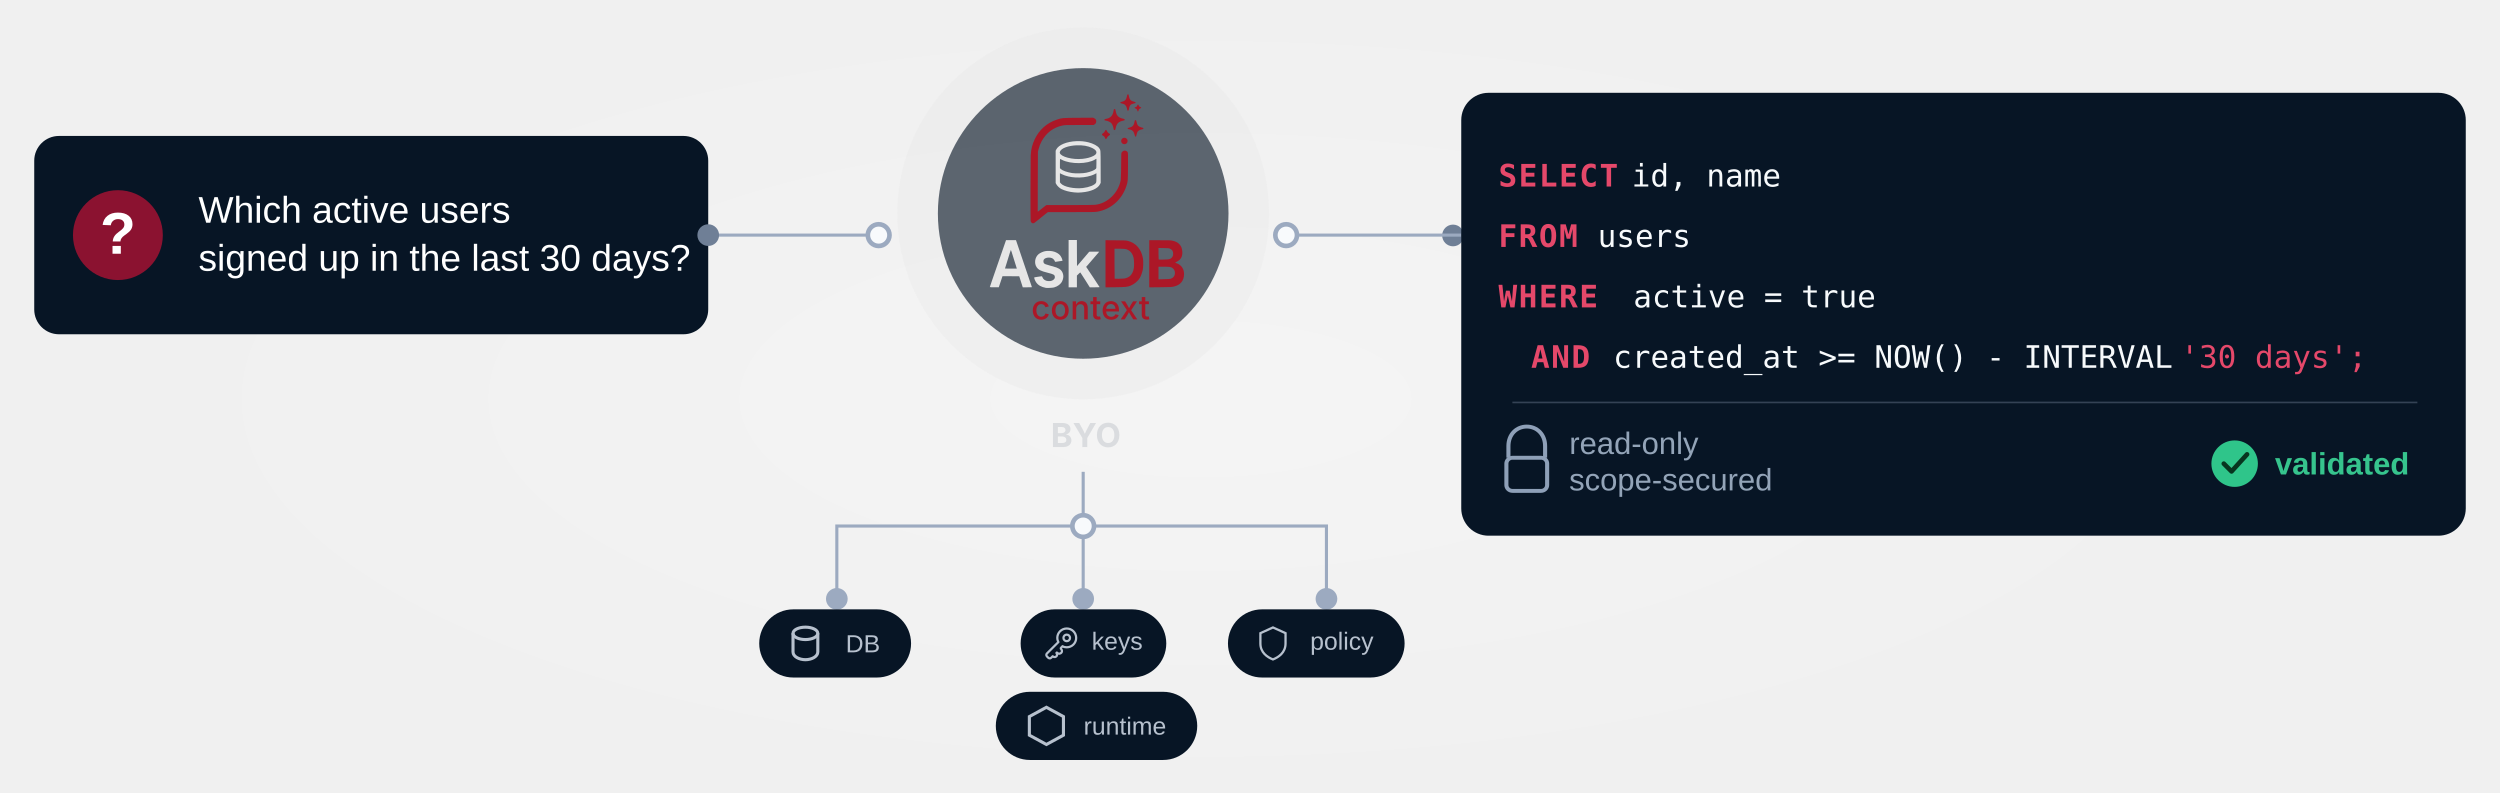
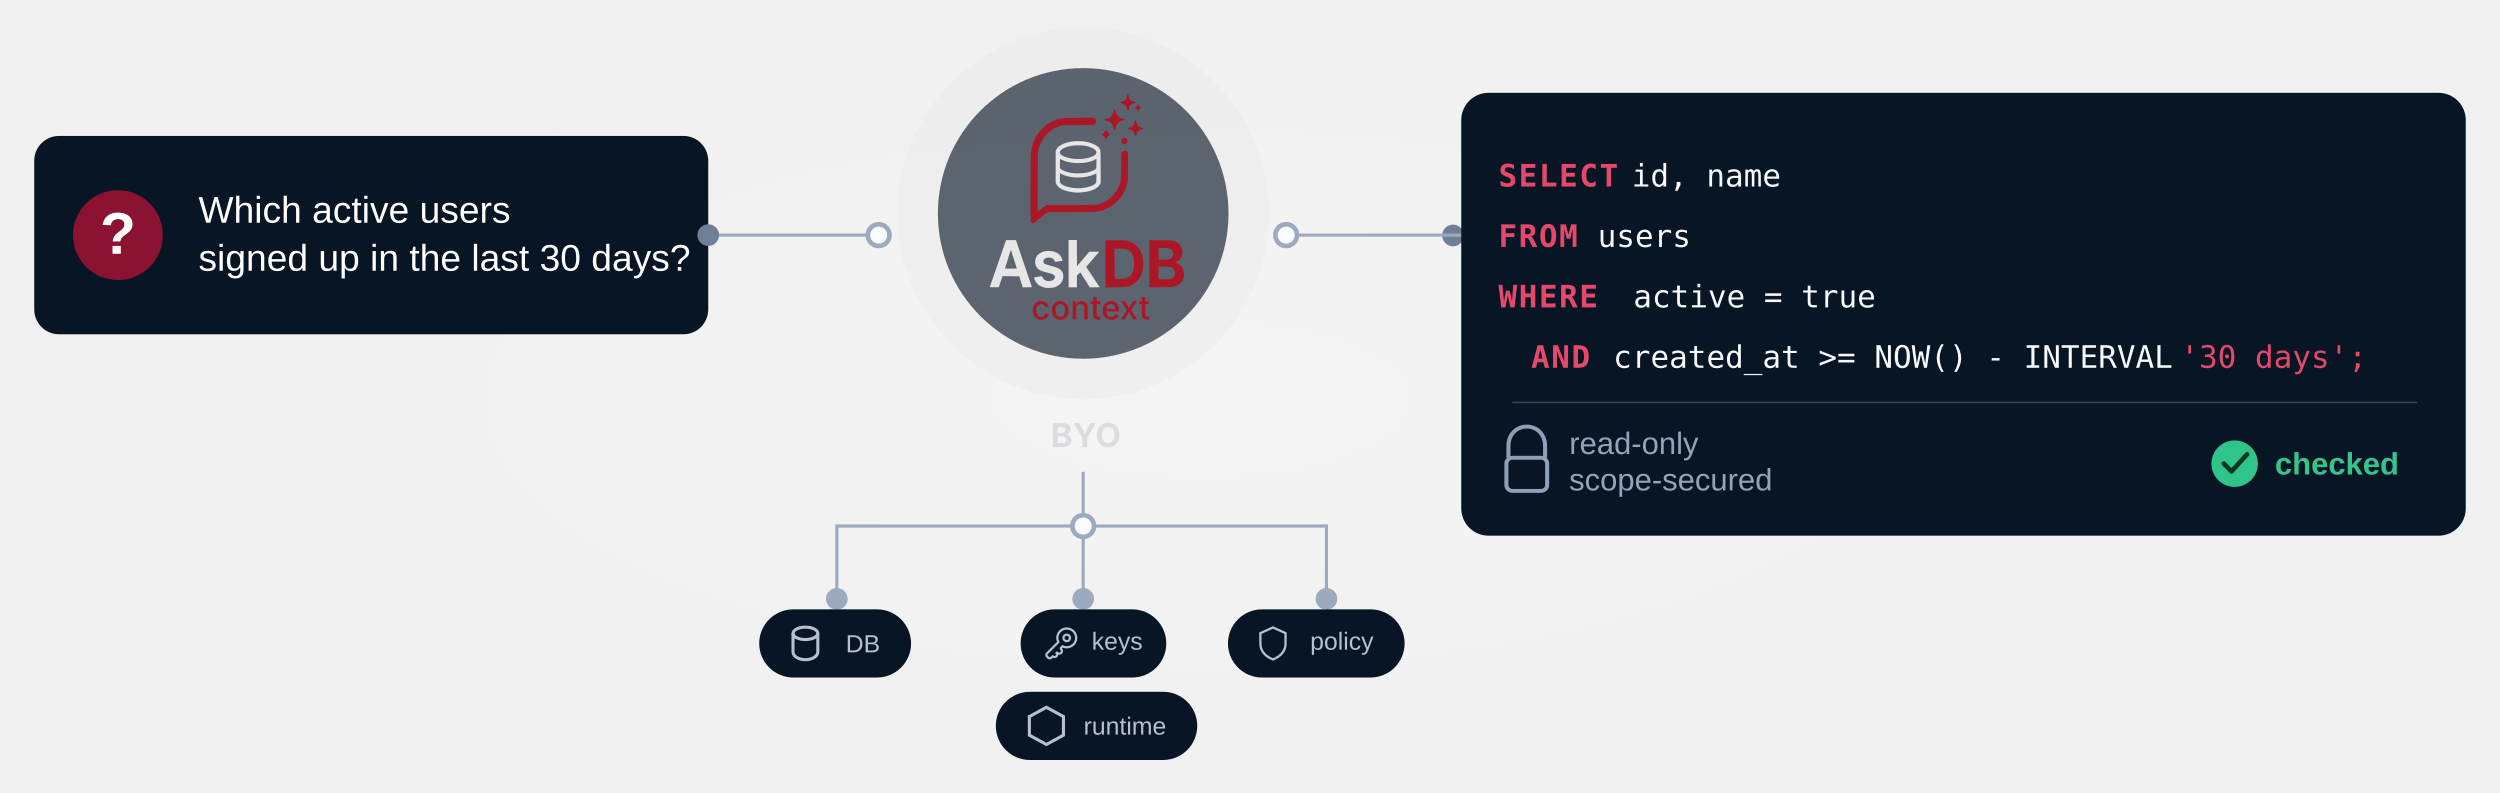
<svg xmlns="http://www.w3.org/2000/svg" xmlns:xlink="http://www.w3.org/1999/xlink" width="1672" height="530" viewBox="0 0 1672 530" version="1.1" id="svg49" xml:space="preserve">
  <defs id="defs49">
    <linearGradient id="linearGradient1">
      <stop style="stop-color:#ffffff;stop-opacity:1;" offset="0" id="stop1" />
      <stop style="stop-color:#ffffff;stop-opacity:0;" offset="1" id="stop2" />
    </linearGradient>
    <linearGradient id="linearGradient51">
      <stop style="stop-color:#000000;stop-opacity:1;" offset="0" id="stop51" />
      <stop style="stop-color:#000000;stop-opacity:0;" offset="1" id="stop52" />
    </linearGradient>
    <radialGradient xlink:href="#linearGradient1" id="radialGradient2" cx="803.193" cy="258.795" fx="803.193" fy="258.795" r="694.29" gradientTransform="matrix(1.044931,0,0,0.3898996,-36.08814,165.8906)" gradientUnits="userSpaceOnUse" />
  </defs>
  <ellipse cx="803.193" cy="266.795" rx="725.485" ry="270.703" fill="#edf2f7" opacity="0.35" id="ellipse1" style="opacity:0.29;fill:url(#radialGradient2);stroke-width:1.083" />
  <rect x="22.893" y="90.921" width="450.77" height="132.641" rx="16.58" fill="#071525" id="rect3" style="stroke-width:1.036" />
  <circle cx="78.851" cy="157.242" r="30.051" fill="#8b1230" id="circle3" style="stroke-width:1.036" />
  <text x="78.851" y="169.677" text-anchor="middle" font-family="Arial, Helvetica, sans-serif" font-size="39.378px" font-weight="700" fill="#ffffff" id="text3" style="stroke-width:1.036">?</text>
  <text x="132.736" y="148.952" font-family="Arial, Helvetica, sans-serif" font-size="24.87px" font-weight="500" fill="#ffffff" id="text4" style="stroke-width:1.036">Which active users</text>
  <text x="132.736" y="181.075" font-family="Arial, Helvetica, sans-serif" font-size="24.87px" font-weight="500" fill="#ffffff" id="text5" style="stroke-width:1.036">signed up in the last 30 days?</text>
  <line x1="473.664" y1="157.242" x2="588.688" y2="157.242" stroke="#9caac0" stroke-width="2.073" id="line5" />
  <circle cx="473.664" cy="157.242" r="7.254" fill="#6f7f96" id="circle5" style="stroke-width:1.036" />
  <circle cx="971.775" cy="157.472" r="7.254" fill="#6f7f96" id="circle5-7" style="stroke-width:1.036" />
  <circle cx="587.652" cy="157.242" r="7.254" fill="#f8fafc" stroke="#9caac0" stroke-width="3.109" id="circle6" />
  <line x1="859.15" y1="157.242" x2="977.283" y2="157.242" stroke="#9caac0" stroke-width="2.073" id="line16" />
  <circle cx="860.187" cy="157.242" r="7.254" fill="#f8fafc" stroke="#9caac0" stroke-width="3.109" id="circle16" />
  <path d="m 724.437,315.55 v 36.269" fill="none" stroke="#9caac0" stroke-width="2.073" id="path16" />
  <path d="M 724.437,351.819 H 559.673 q 0,0 0,22.798 v 25.906" fill="none" stroke="#9caac0" stroke-width="2.073" id="path17" />
  <path d="m 724.437,351.819 v 48.704" fill="none" stroke="#9caac0" stroke-width="2.073" id="path18" />
  <path d="m 724.437,351.819 h 162.692 q 0,0 0,22.798 v 25.906" fill="none" stroke="#9caac0" stroke-width="2.073" id="path19" />
  <circle cx="724.437" cy="351.819" r="7.254" fill="#f8fafc" stroke="#9caac0" stroke-width="3.109" id="circle19" />
  <circle cx="559.673" cy="400.523" r="7.254" fill="#9caac0" id="circle20" style="stroke-width:1.036" />
  <circle cx="724.437" cy="400.523" r="7.254" fill="#9caac0" id="circle21" style="stroke-width:1.036" />
  <circle cx="887.129" cy="400.523" r="7.254" fill="#9caac0" id="circle22" style="stroke-width:1.036" />
  <rect x="977.283" y="62.074" width="671.823" height="296.201" rx="18.25" fill="#071525" id="rect35" style="stroke-width:1.037" />
  <g id="g68" transform="matrix(1.036254,0,0,1.036254,-71.365,-213.073)">
    <text x="1036" y="326" font-family="Consolas, Menlo, monospace" font-size="20px" font-weight="700" letter-spacing="1" fill="#e5486a" id="text35">SELECT</text>
    <text x="1122" y="326" font-family="Consolas, Menlo, monospace" font-size="20px" fill="#f7fafc" id="text36">id, name</text>
    <text x="1036" y="365" font-family="Consolas, Menlo, monospace" font-size="20px" font-weight="700" letter-spacing="1" fill="#e5486a" id="text37">FROM</text>
    <text x="1100" y="365" font-family="Consolas, Menlo, monospace" font-size="20px" fill="#f7fafc" id="text38">users</text>
    <text x="1036" y="404" font-family="Consolas, Menlo, monospace" font-size="20px" font-weight="700" letter-spacing="1" fill="#e5486a" id="text39">WHERE</text>
    <text x="1123" y="404" font-family="Consolas, Menlo, monospace" font-size="20px" fill="#f7fafc" id="text40">active = true</text>
    <text x="1057" y="443" font-family="Consolas, Menlo, monospace" font-size="20px" font-weight="700" letter-spacing="1" fill="#e5486a" id="text41">AND</text>
    <text x="1110" y="443" font-family="Consolas, Menlo, monospace" font-size="20px" fill="#f7fafc" id="text42">created_at &gt;= NOW() - INTERVAL </text>
    <text x="1476.075" y="443" font-family="Consolas, Menlo, monospace" font-size="20px" fill="#e5486a" id="text43">'30 days';</text>
  </g>
  <line x1="1011.48" y1="269.157" x2="1616.738" y2="269.157" stroke="#526174" stroke-width="1.092" opacity="0.6" id="line43" />
  <g id="g54" transform="matrix(1.036254,0,0,1.036254,12.6894,-230.833)">
    <circle cx="1430" cy="522" r="15" fill="#2fc58a" id="circle44" />
    <path d="m 1423,522 5,5 10,-11" fill="none" stroke="#07351f" stroke-width="3" stroke-linecap="round" stroke-linejoin="round" id="path44" />
  </g>
-   <text x="1521.475" y="317.345" font-family="Arial, Helvetica, sans-serif" font-size="20.725px" font-weight="600" fill="#36c48d" id="text45" style="stroke-width:1.036">validated</text>
+   <text x="1521.475" y="317.345" font-family="Arial, Helvetica, sans-serif" font-size="20.725px" font-weight="600" fill="#36c48d" id="text45" style="stroke-width:1.036">checked</text>
  <g id="g67" transform="matrix(1.036254,0,0,1.036254,422.7927,-433.9068)">
    <rect x="82" y="812" width="98" height="44" rx="22" fill="#f1f5f9" id="rect45" style="fill:#071525;fill-opacity:1" />
    <g id="g65" transform="translate(3.8125,-1.5)">
      <g id="g61" style="stroke:#b7c1ce;stroke-opacity:1">
        <ellipse cx="108" cy="829" rx="8" ry="4" fill="none" stroke="#53647a" stroke-width="2" id="ellipse45" style="stroke:#b7c1ce;stroke-opacity:1" />
        <path d="m 100,829 v 12 c 0,3 4,5 8,5 4,0 8,-2 8,-5 v -12" fill="none" stroke="#53647a" stroke-width="2" id="path45" style="stroke:#b7c1ce;stroke-opacity:1" />
      </g>
      <text x="134" y="841.227" font-family="Arial, Helvetica, sans-serif" font-size="16px" fill="#304055" id="text46" style="fill:#b7c1ce;fill-opacity:1;stroke:none;stroke-opacity:1">DB</text>
    </g>
  </g>
  <g id="g63" transform="matrix(1.036254,0,0,1.036254,357.1923,-378.7644)">
    <rect x="298" y="812" width="130" height="44" rx="22" fill="#f1f5f9" id="rect47" style="fill:#071525;fill-opacity:1" />
    <path d="m 330.656,822 11,6 v 12 l -11,6 -11,-6 v -12 z" fill="none" stroke="#53647a" stroke-width="2" id="path47" style="stroke:#b7c1ce;stroke-opacity:1" />
    <text x="354.656" y="839.633" font-family="Arial, Helvetica, sans-serif" font-size="16px" fill="#304055" id="text48" style="fill:#b7c1ce;fill-opacity:1">runtime</text>
  </g>
  <g id="g62" transform="matrix(1.036254,0,0,1.036254,359.0938,-433.9068)">
    <rect x="446" y="812" width="114" height="44" rx="22" fill="#f1f5f9" id="rect48" style="fill:#071525;fill-opacity:1" />
    <path d="m 475.042,823.683 8.113,3.688 v 6.638 c 0,5.9 -4.425,8.85 -8.113,10.325 -3.688,-1.475 -8.113,-4.425 -8.113,-10.325 v -6.638 z" fill="none" stroke="#53647a" stroke-width="1.475" id="path48" style="stroke:#b7c1ce;stroke-opacity:1" />
    <g id="g59" style="fill:#b7c1ce;fill-opacity:1;stroke:none;stroke-opacity:1" transform="translate(1.042242,-0.9570312)">
      <text x="498" y="839" font-family="Arial, Helvetica, sans-serif" font-size="16px" fill="#304055" id="text49" style="fill:#b7c1ce;fill-opacity:1;stroke:none;stroke-opacity:1">policy</text>
    </g>
  </g>
  <circle cx="724.437" cy="142.734" r="124.35" fill="#a10b2c" opacity="0.06" id="circle7" style="stroke-width:1.036;fill:#e6e6e6;fill-opacity:1;opacity:0.301" />
  <circle cx="724.437" cy="142.734" r="97.186" fill="#a10b2c" opacity="0.035" id="circle8" style="opacity:0.631;fill:#071525;fill-opacity:1;stroke-width:1.246" />
  <g id="g71" transform="matrix(1.036254,0,0,1.036254,-62.07955,-238.3174)">
    <g id="g49" transform="matrix(0.4313485,0,0,0.4313485,363.5858,265.4487)">
      <g id="g141" transform="matrix(2.674141,0,0,2.674141,797.7708,37.4564)">
        <path d="m 15.523,79.79 c -0.244,-0.257 -0.407,-0.612 -0.45,-0.981 -0.137,-0.968 -0.081,-34.313 0.042,-36.668 0.205,-3.528 0.844,-6.046 2.261,-9.04 2.505,-5.271 6.808,-9.082 12.294,-10.907 2.955,-0.994 3.062,-0.994 12.2,-1.049 l 8.17,-0.055 0.599,0.313 c 0.857,0.437 1.13,0.87 1.13,1.756 -0.013,0.805 -0.244,1.225 -0.981,1.717 l -0.45,0.313 H 42.32 c -7.515,0 -8.115,0.013 -9.382,0.274 -5.092,1.036 -9.203,4.14 -11.737,8.851 -0.762,1.404 -1.225,2.613 -1.7,4.411 l -0.355,1.375 -0.081,16.748 c -0.042,9.219 -0.055,16.79 -0.026,16.842 0.013,0.055 0.844,-0.557 1.837,-1.362 0.994,-0.805 2.069,-1.661 2.398,-1.906 l 0.612,-0.437 h 12.975 c 8.32,0 13.454,-0.055 14.298,-0.15 6.971,-0.775 13.057,-6.714 14.337,-13.969 0.124,-0.723 0.274,-7.828 0.274,-13.262 0,-1.567 0.026,-1.756 0.313,-2.179 0.355,-0.518 1.062,-0.925 1.635,-0.938 0.573,0 1.319,0.394 1.606,0.87 0.257,0.407 0.257,0.736 0.218,8.115 -0.055,8.441 -0.042,8.307 -0.968,11.082 C 66.055,67.03 59.941,72.379 52.451,73.672 50.982,73.916 50.151,73.929 37.802,73.929 H 24.703 l -2.098,1.661 c -1.156,0.912 -2.818,2.248 -3.678,2.968 -0.857,0.723 -1.7,1.388 -1.867,1.469 -0.531,0.287 -1.13,0.205 -1.538,-0.244 z" id="path121" style="fill:#ac1727;stroke-width:0.326" />
        <g id="g139" style="fill:#ac1727" transform="matrix(0.3257642,0,0,0.3257642,1.6e-6,2.800006e-4)">
          <path d="m 212.83,104.74 c 0,3.1 -2.47,5.56 -5.56,5.56 -3.05,0 -5.56,-2.46 -5.56,-5.56 0,-3.05 2.51,-5.56 5.56,-5.56 3.09,0 5.56,2.51 5.56,5.56 z m -9.36,3.93" id="path124" />
          <path d="m 174.84,101.06 c -0.21,-0.29 -0.71,-1.34 -1.13,-2.26 -0.59,-1.34 -1.25,-2.05 -2.8,-2.88 -2.97,-1.59 -2.8,-3.18 0.54,-5.1 0.84,-0.5 1.63,-1.55 2.26,-2.93 1.3,-2.88 2.38,-3.01 3.55,-0.33 0.92,2.09 2.47,3.68 4.22,4.43 1.88,0.75 1.46,2.34 -0.92,3.72 -1.3,0.75 -2.17,1.63 -2.8,2.93 -1.04,2.09 -1.67,2.93 -2.17,2.93 -0.21,0 -0.54,-0.25 -0.75,-0.5 z" id="path125" />
          <path d="m 225.87,97.05 c -0.25,-0.17 -0.79,-1.63 -1.17,-3.3 -1.04,-4.26 -2.67,-6.6 -5.39,-7.86 -1.17,-0.54 -3.05,-1.13 -4.14,-1.25 -1.96,-0.29 -2.88,-1.17 -2.01,-2.05 0.25,-0.25 1.55,-0.67 2.97,-0.96 3.22,-0.67 5.22,-1.88 6.69,-4.22 1.04,-1.63 1.38,-2.8 2.3,-7.52 0.17,-0.75 0.42,-0.96 1.3,-0.84 1,0.13 1.21,0.38 1.59,2.42 0.75,3.59 1.46,5.39 2.76,6.9 1.34,1.5 4.47,3.01 7.19,3.47 1.5,0.25 1.76,0.46 1.88,1.42 0.13,1 -0.04,1.09 -1.88,1.38 -2.47,0.33 -5.98,1.88 -7.15,3.13 -1.3,1.42 -2.17,3.47 -2.67,6.39 -0.38,2.26 -0.84,3.22 -1.59,3.22 -0.13,0 -0.42,-0.17 -0.67,-0.33 z" id="path126" />
          <path d="m 189.17,85.6 c -0.13,-0.29 -0.46,-1.88 -0.84,-3.55 -0.75,-3.51 -2.26,-6.73 -3.89,-8.32 -1.59,-1.5 -5.73,-3.43 -8.02,-3.76 -3.22,-0.42 -3.43,-0.54 -3.3,-1.76 0.13,-1 0.33,-1.17 2.3,-1.42 7.65,-1.09 11.87,-5.43 13.21,-13.5 0.5,-3.3 0.54,-3.34 1.76,-3.34 1.09,0 1.25,0.17 1.55,1.67 1.3,6.39 2.3,8.74 4.6,10.95 1.76,1.71 5.43,3.39 8.69,3.97 2.34,0.46 2.51,0.54 2.51,1.63 0,1.09 -0.17,1.17 -2.38,1.63 -8.07,1.67 -11.37,4.89 -13.04,12.71 -0.67,3.13 -0.79,3.39 -1.84,3.51 -0.67,0.08 -1.21,-0.08 -1.3,-0.42 z" id="path127" />
          <path d="m 212.12,50.91 c -0.71,-4.68 -2.59,-7.94 -5.35,-9.36 -0.67,-0.38 -2.38,-0.88 -3.8,-1.17 -2.26,-0.46 -2.55,-0.67 -2.55,-1.5 0,-0.88 0.29,-1.04 2.67,-1.5 5.06,-1.04 7.65,-3.89 8.57,-9.49 0.46,-2.8 0.59,-3.01 1.63,-3.13 0.63,-0.08 1.13,0 1.13,0.21 0,0.17 0.29,1.59 0.59,3.09 1.21,5.64 3.3,7.9 8.53,9.15 2.26,0.54 2.84,0.84 2.93,1.55 0.13,0.96 0.08,1 -3.68,1.8 -5.22,1.17 -6.69,3.18 -8.19,11.2 -0.13,0.63 -0.46,0.92 -1.17,0.92 -0.88,0 -1.04,-0.25 -1.3,-1.76 z" id="path129" />
          <path d="m 230.01,53.83 c -0.25,-0.29 -0.54,-1.09 -0.71,-1.8 -0.42,-1.67 -1.3,-2.59 -3.01,-3.13 -1.92,-0.67 -1.92,-1.88 0,-2.26 1.63,-0.29 2.67,-1.34 3.13,-3.01 0.46,-1.76 1.96,-1.88 2.34,-0.25 0.29,1.46 1.67,2.8 3.26,3.18 1.76,0.42 1.46,1.67 -0.54,2.3 -1.71,0.5 -2.93,2.05 -2.93,3.72 0,1.13 -1,1.92 -1.55,1.25 z" id="path128" />
        </g>
        <path d="m 39.499,62.892 c -2.642,-0.231 -5.297,-0.925 -7.147,-1.85 -1.143,-0.573 -2.342,-1.687 -2.886,-2.668 L 29.071,57.667 v -9.053 -9.053 l 0.326,-0.668 c 1.28,-2.574 5.867,-4.466 11.33,-4.671 2.424,-0.094 4.492,0.108 6.727,0.668 2.668,0.668 5.121,1.987 5.965,3.212 0.831,1.186 0.788,0.762 0.818,10.499 l 0.026,8.932 -0.381,0.775 c -1.199,2.437 -4.997,4.14 -10.239,4.59 -1.824,0.163 -2.287,0.163 -4.14,0 z m 4.753,-2.437 c 3.636,-0.437 6.753,-1.687 7.421,-3.01 0.163,-0.3 0.205,-0.938 0.205,-2.831 v -2.466 l -0.844,0.476 c -0.476,0.257 -1.417,0.655 -2.111,0.87 -5.271,1.717 -12.105,1.375 -16.474,-0.818 l -0.994,-0.505 v 2.561 2.547 l 0.573,0.655 c 1.661,1.88 7.502,3.078 12.226,2.518 z m 1.974,-8.577 c 2.466,-0.531 4.548,-1.375 5.297,-2.15 0.339,-0.368 0.339,-0.368 0.355,-2.955 0,-1.43 0.013,-2.629 0,-2.681 0,-0.055 -0.326,0.094 -0.707,0.355 -4.222,2.668 -13.698,2.779 -18.653,0.192 -0.476,-0.244 -0.899,-0.463 -0.954,-0.489 -0.068,-0.026 -0.108,1.13 -0.108,2.574 v 2.613 l 0.531,0.505 c 0.899,0.857 3.609,1.824 6.277,2.231 1.919,0.3 6.154,0.205 7.965,-0.192 z M 44.089,44.119 c 2.518,-0.274 4.479,-0.788 6.059,-1.606 1.238,-0.638 1.73,-1.212 1.73,-2.016 0,-0.87 -0.736,-1.635 -2.368,-2.45 -2.329,-1.143 -5.284,-1.648 -8.727,-1.499 -4.671,0.192 -8.509,1.619 -9.271,3.43 -0.124,0.274 -0.176,0.638 -0.137,0.818 0.557,2.192 7.134,3.909 12.718,3.323 z" id="path130" style="fill:#e6e6e6;stroke-width:0.326" />
      </g>
      <g id="g140" transform="matrix(2.599601,0,0,2.599601,556.1312,192.9695)">
        <g id="g138" style="fill:#ac1727;stroke:none;stroke-width:1.001;stroke-dasharray:none" transform="matrix(0.3257642,0,0,0.3257642,2.8333333e-6,2.7999271e-4)">
          <path d="M 465.2,141.06 V 99.43 l 18.1,0.17 c 17.01,0.13 18.27,0.21 21.61,1.09 14.09,3.68 23.49,14.55 26.37,30.55 0.92,4.89 0.71,16.01 -0.33,20.9 -1.04,4.81 -3.22,10.78 -5.18,14.09 -3.09,5.27 -10.07,11.03 -16.3,13.54 -5.73,2.26 -8.53,2.55 -27,2.76 l -17.26,0.21 v -41.67 z m 32.89,26.08 c 4.22,-0.54 8.48,-2.51 11.08,-5.14 2.84,-2.8 5.18,-7.77 6.02,-12.79 0.79,-4.68 0.59,-14.34 -0.42,-18.89 -1.34,-6.1 -4.89,-11.2 -9.36,-13.46 -3.97,-2.01 -6.23,-2.34 -15.63,-2.34 h -8.69 v 26.25 c 0,14.46 0.13,26.42 0.29,26.54 0.42,0.46 13.12,0.33 16.72,-0.17 z" id="path122" style="stroke:none;stroke-width:1.001;stroke-dasharray:none" />
          <path d="m 542.48,181.15 c -0.04,-0.92 -0.04,-16.09 0,-33.81 0.04,-17.68 0.04,-35.69 0.04,-40 v -7.86 h 18.52 c 16.59,0 18.89,0.08 22.36,0.79 5.02,1.04 8.69,2.8 11.49,5.43 3.85,3.64 5.6,7.77 6.02,14.04 0.54,8.4 -2.59,14.09 -9.7,17.6 -2.93,1.46 -3.64,2.26 -1.92,2.26 0.42,0 2.3,0.75 4.1,1.67 6.85,3.43 10.57,9.74 10.57,18.01 0,11.79 -6.44,19.56 -18.39,22.15 -3.59,0.79 -5.73,0.92 -23.49,1.09 l -19.56,0.21 -0.04,-1.59 z m 37.66,-13.5 c 0.84,-0.25 2.34,-1 3.34,-1.63 5.64,-3.59 5.94,-13 0.5,-17.09 -3.05,-2.3 -4.93,-2.63 -15.63,-2.63 h -9.53 v 11.12 11.16 l 9.95,-0.25 c 5.43,-0.13 10.57,-0.42 11.37,-0.67 z m -4.64,-34.32 c 4.1,-0.54 6.35,-1.88 7.98,-4.72 1.04,-1.84 1.25,-2.59 1.25,-5.1 -0.04,-4.72 -1.55,-7.19 -5.64,-9.07 -1.92,-0.88 -2.76,-0.96 -11.16,-1.09 l -9.11,-0.17 v 9.99 c 0,5.52 0.13,10.16 0.29,10.28 0.42,0.42 12.87,0.33 16.38,-0.13 z" id="path123" style="stroke:none;stroke-width:1.001;stroke-dasharray:none" />
        </g>
        <g id="g137" style="fill:#e6e6e6" transform="matrix(0.3257642,0,0,0.3257642,1.6e-6,2.800006e-4)">
          <path d="m 359.87,183.66 c -8.65,-1.67 -14.04,-4.85 -17.64,-10.37 -1.8,-2.8 -3.55,-7.77 -2.84,-8.19 0.21,-0.13 2.93,-0.59 5.94,-1 3.05,-0.38 6.06,-0.79 6.65,-0.92 0.96,-0.17 1.17,0 1.84,1.76 1.5,3.97 4.85,6.23 9.95,6.73 4.97,0.46 9.03,-1.04 11.08,-4.05 0.79,-1.17 0.96,-1.84 0.79,-3.47 -0.33,-3.68 -1.8,-4.51 -13.12,-7.36 -11.7,-2.93 -15.88,-5.06 -19.02,-9.66 -4.72,-6.9 -3.05,-17.72 3.51,-23.11 2.55,-2.09 7.48,-4.35 11.2,-5.14 4.93,-1.04 12.16,-0.63 16.72,0.96 4.14,1.42 7.73,3.64 9.86,6.14 1.71,1.96 3.72,6.02 4.14,8.23 l 0.29,1.55 -2.88,0.46 c -10.11,1.63 -10.2,1.63 -10.41,0.92 -0.5,-1.76 -1.88,-3.72 -3.43,-4.89 -4.31,-3.34 -13.33,-2.63 -16.13,1.21 -1.13,1.5 -1.17,4.68 -0.13,6.27 1.09,1.71 3.13,2.51 11.87,4.85 4.43,1.17 9.07,2.51 10.37,3.01 7.15,2.67 10.66,6.48 11.95,13.04 0.67,3.18 0,7.4 -1.76,11.16 -2.34,5.1 -7.69,9.24 -14.38,11.08 -2.47,0.67 -12.2,1.21 -14.42,0.79 z" id="path131" style="fill:#e6e6e6" />
          <path d="m 260.81,182.23 c 0,-0.21 1.8,-5.52 3.97,-11.79 8.53,-24.41 21.73,-62.53 23.74,-68.46 l 0.92,-2.72 h 8.78 8.78 l 1.55,4.6 c 9.24,27.29 18.64,55.05 22.24,65.58 2.42,7.11 4.43,12.96 4.43,13.04 0,0.08 -3.64,0.17 -8.11,0.17 H 319 l -2.38,-7.4 c -1.3,-4.1 -2.72,-8.48 -3.09,-9.74 l -0.75,-2.3 -14.8,-0.13 -14.8,-0.08 -3.26,9.82 -3.3,9.82 h -7.9 c -4.76,0 -7.9,-0.17 -7.9,-0.42 z m 47.44,-33.52 c -0.13,-0.54 -1.92,-6.23 -3.97,-12.66 -2.05,-6.44 -4.22,-13.46 -4.85,-15.55 -0.67,-2.13 -1.3,-3.89 -1.42,-3.89 -0.17,0 -0.96,2.34 -1.84,5.14 -0.84,2.84 -3.13,10.24 -5.06,16.38 -1.96,6.19 -3.55,11.29 -3.55,11.37 0,0.08 4.72,0.13 10.49,0.13 h 10.45 z" id="path132" style="fill:#e6e6e6" />
          <path d="m 400,140.86 v -41.8 h 7.31 7.31 l 0.08,23.03 0.13,23.07 10.41,-12.2 c 5.73,-6.69 10.62,-12.46 10.87,-12.79 0.38,-0.54 1.8,-0.63 9.2,-0.54 l 8.78,0.13 -5.22,6.1 c -2.84,3.34 -7.52,8.78 -10.41,12.08 -2.88,3.3 -5.73,6.56 -6.31,7.27 l -1.13,1.3 11.87,17.76 c 6.52,9.78 11.87,17.89 11.87,18.06 0,0.21 -3.89,0.33 -8.65,0.33 h -8.69 l -8.15,-13 c -4.47,-7.15 -8.32,-13.08 -8.53,-13.21 -0.17,-0.13 -1.63,1.04 -3.22,2.63 l -2.88,2.84 v 10.37 10.37 h -7.31 -7.31 v -41.8 z" id="path133" style="fill:#e6e6e6" />
        </g>
      </g>
    </g>
    <text xml:space="preserve" style="font-size:21.333px;writing-mode:lr-tb;direction:ltr;display:inline;fill:#ac1727;fill-opacity:1;stroke-width:1.231" x="725.459" y="436.109" id="text135">
      <tspan id="tspan135" style="font-style:normal;font-variant:normal;font-weight:500;font-stretch:normal;font-size:21.333px;font-family:inter;-inkscape-font-specification:'inter Medium';fill:#ac1727;fill-opacity:1;stroke-width:1.231" x="725.459" y="436.109">context</tspan>
    </text>
  </g>
  <g id="g66" transform="matrix(1.036254,0,0,1.036254,483.6394,-433.9068)">
    <rect x="192" y="812" width="94" height="44" rx="22" fill="#f1f5f9" id="rect46" style="fill:#071525;fill-opacity:1" />
    <g id="g64" transform="translate(-2.130405,-2.957028)">
      <text x="240" y="841" font-family="Arial, Helvetica, sans-serif" font-size="16px" fill="#304055" id="text47" style="fill:#b7c1ce;fill-opacity:1;stroke:none;stroke-opacity:1">keys</text>
      <g style="fill:none;fill-opacity:1;stroke:#b7c1ce;stroke-opacity:1" id="g55-3" transform="matrix(0.9637803,0,0,0.9637803,208.7712,825.3933)">
        <path d="M 15.681,14.587 C 19.171,14.587 22,11.769 22,8.293 22,4.818 19.171,2 15.681,2 c -3.49,0 -6.319,2.818 -6.319,6.293 0,1.61 0.735,2.781 0.735,2.781 l -7.642,7.611 c -0.343,0.342 -0.823,1.229 0,2.049 l 0.882,0.878 c 0.343,0.293 1.205,0.703 1.91,0 l 1.029,-1.024 c 1.029,1.024 2.204,0.439 2.645,-0.146 0.735,-1.024 -0.147,-2.049 -0.147,-2.049 l 0.294,-0.293 c 1.411,1.405 2.645,0.585 3.086,0 0.735,-1.024 0,-2.049 0,-2.049 -0.294,-0.586 -0.882,-0.586 -0.147,-1.317 l 0.882,-0.878 c 0.705,0.585 2.155,0.732 2.792,0.732 z" stroke="#1c274c" stroke-width="1.5" stroke-linejoin="round" id="path1-3" style="fill:none;fill-opacity:1;stroke:#b7c1ce;stroke-opacity:1" />
        <path d="m 17.885,8.294 c 0,1.212 -0.987,2.195 -2.204,2.195 -1.218,0 -2.204,-0.983 -2.204,-2.195 0,-1.212 0.987,-2.195 2.204,-2.195 1.217,0 2.204,0.983 2.204,2.195 z" stroke="#1c274c" stroke-width="1.5" id="path2-7" style="fill:none;fill-opacity:1;stroke:#b7c1ce;stroke-opacity:1" />
      </g>
    </g>
  </g>
  <text xml:space="preserve" style="font-style:normal;font-variant:normal;font-weight:bold;font-stretch:normal;font-size:22.107px;font-family:inter;-inkscape-font-specification:'inter Bold';writing-mode:lr-tb;direction:ltr;fill:#dadcdf;fill-opacity:1;fill-rule:evenodd;stroke:#cbd5e1;stroke-width:0.933;stroke-dasharray:none;stroke-opacity:1" x="702.772" y="298.987" id="text55">
    <tspan id="tspan55" x="702.772" y="298.987" style="fill:#dadcdf;fill-opacity:1;stroke:none;stroke-width:0.933">BYO</tspan>
  </text>
  <g id="g70" transform="matrix(1.036254,0,0,1.036254,-63.40604,-228.9909)">
    <g id="g69" transform="matrix(1.314969,0,0,1.258063,-334.1536,-127.7132)">
      <rect x="1040" y="512" width="20" height="17" rx="3" fill="none" stroke="#8ea0b8" stroke-width="2" id="rect68" />
      <path d="m 1041,512 v -6 c 0,-6 4,-10 9,-10 5,0 9,4 9,10 v 6" fill="none" stroke="#8ea0b8" stroke-width="2" id="path68" />
    </g>
    <text x="1074" y="514" font-family="Arial, Helvetica, sans-serif" font-size="20px" fill="#93a4b8" id="text69">read-only</text>
    <text x="1073.919" y="537.487" font-family="Arial, Helvetica, sans-serif" font-size="20px" fill="#93a4b8" id="text70">scope-secured</text>
  </g>
</svg>
